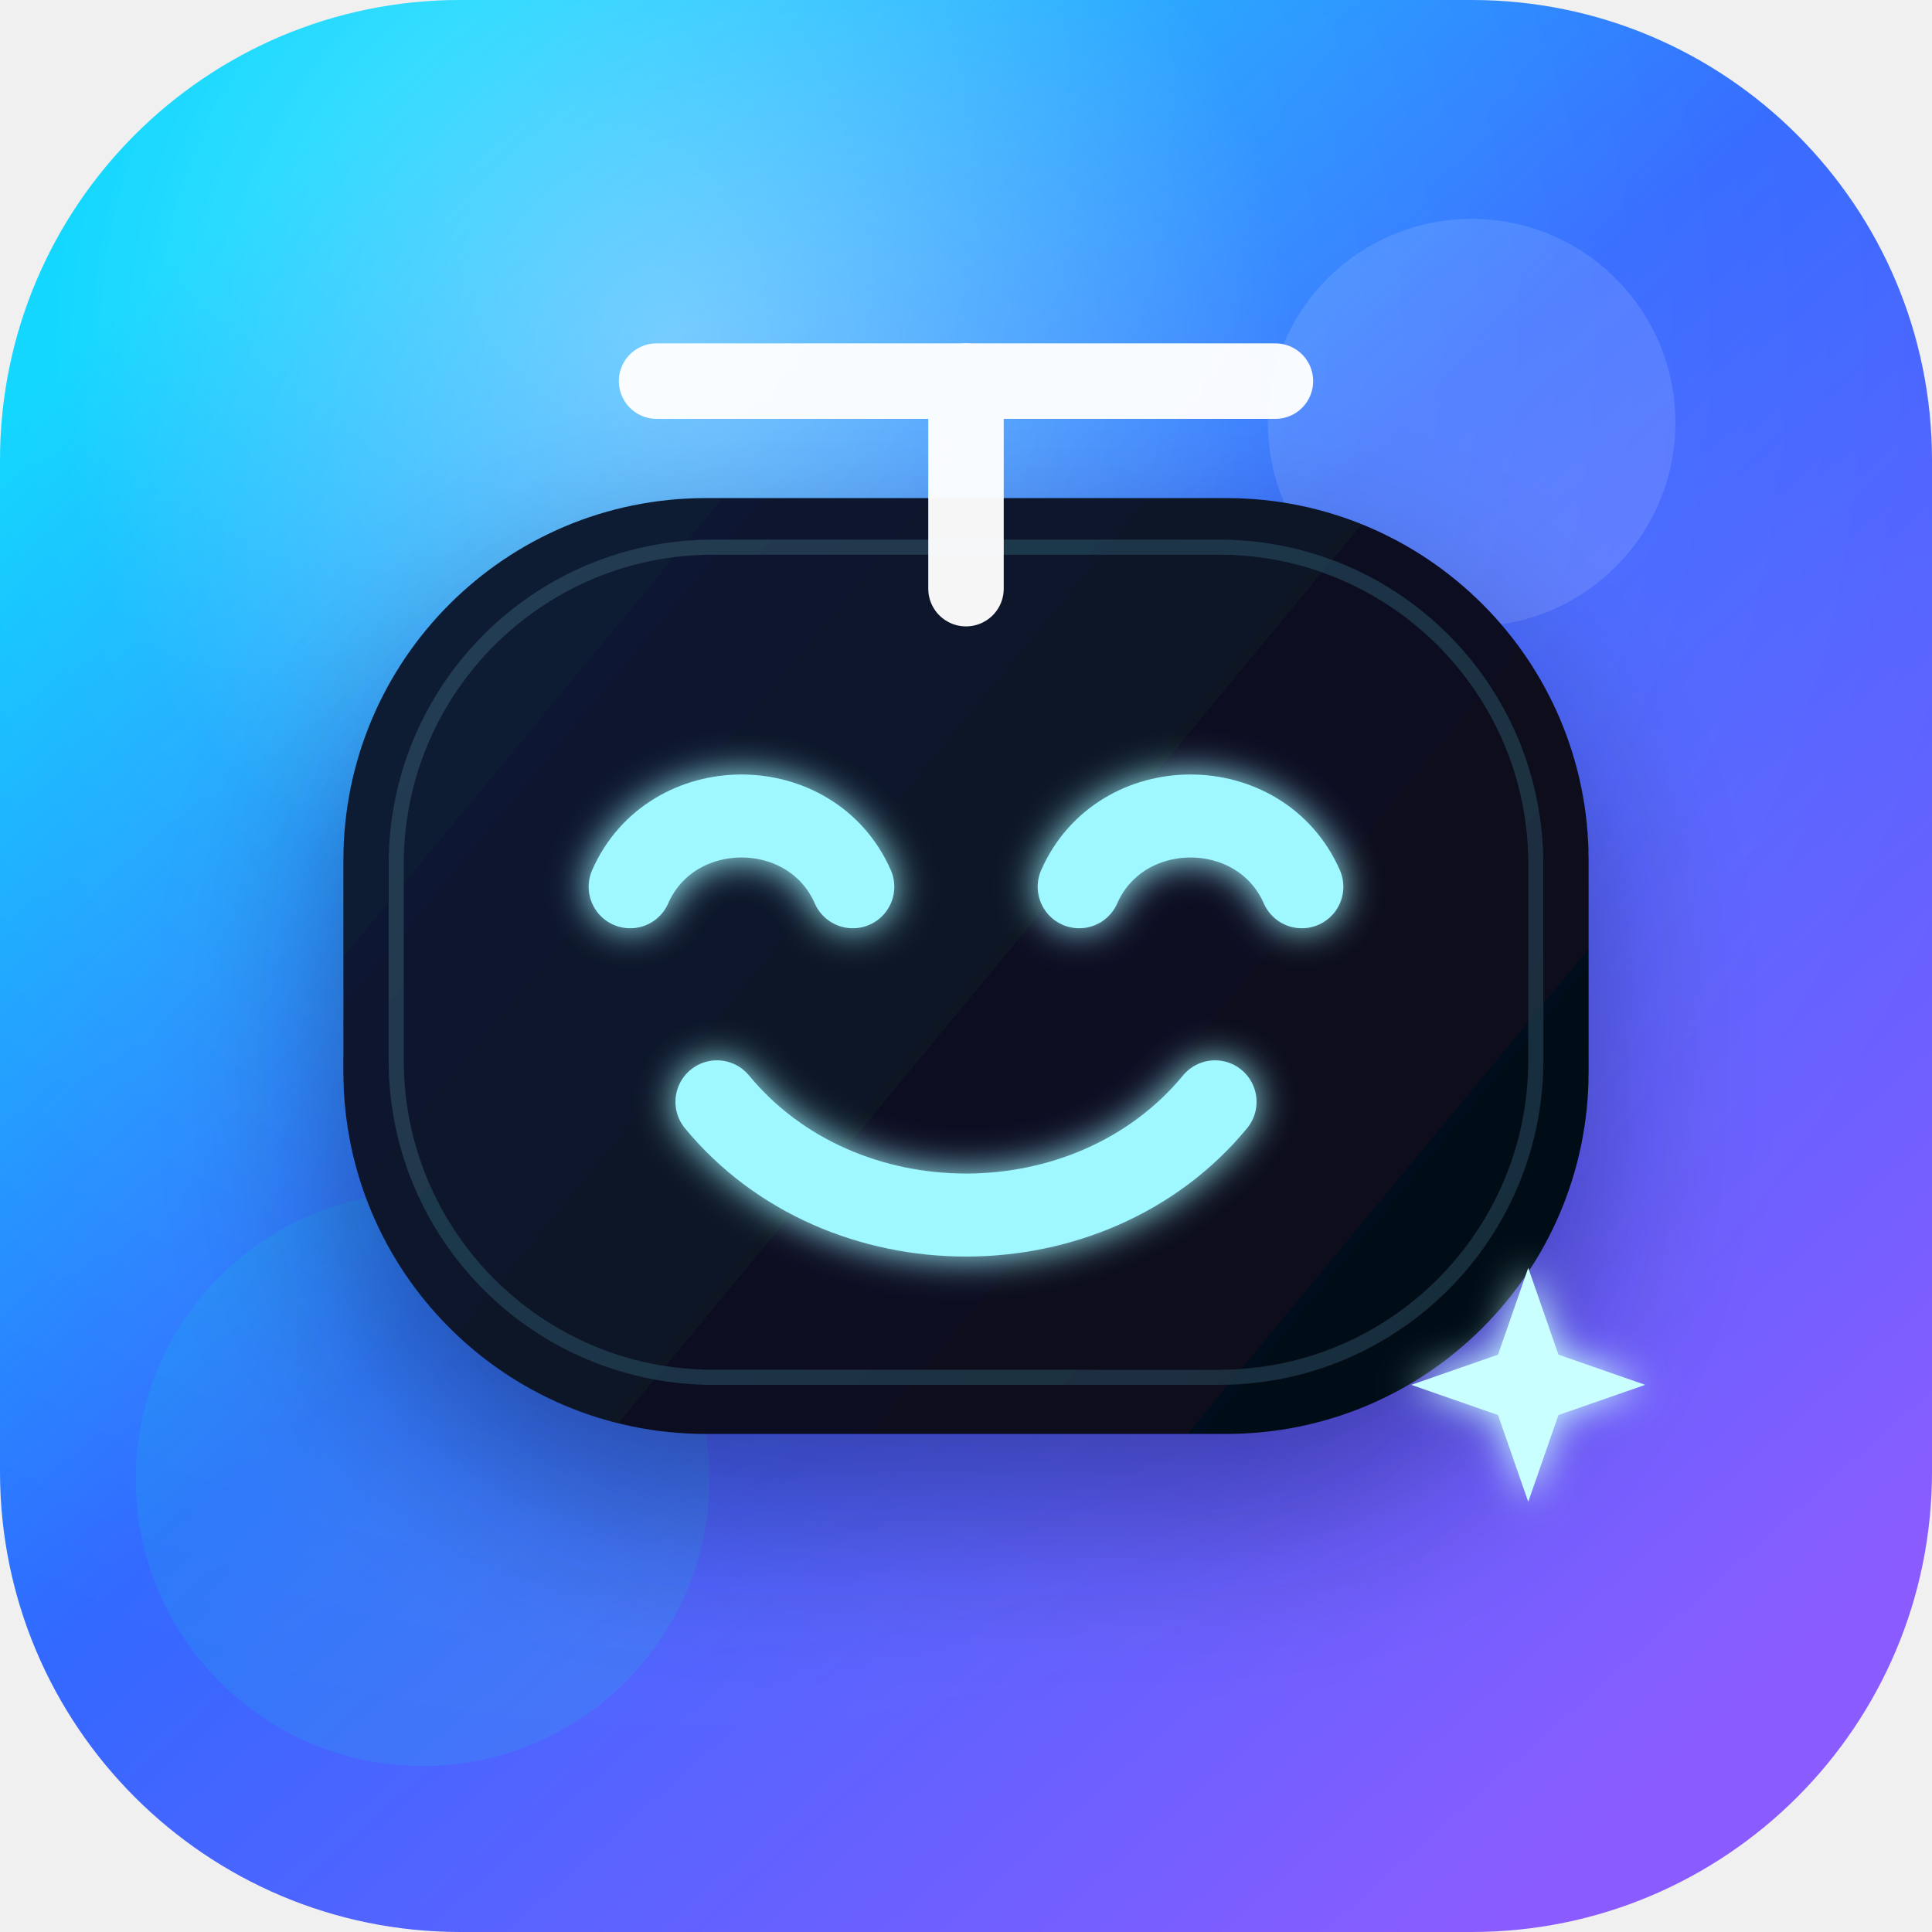
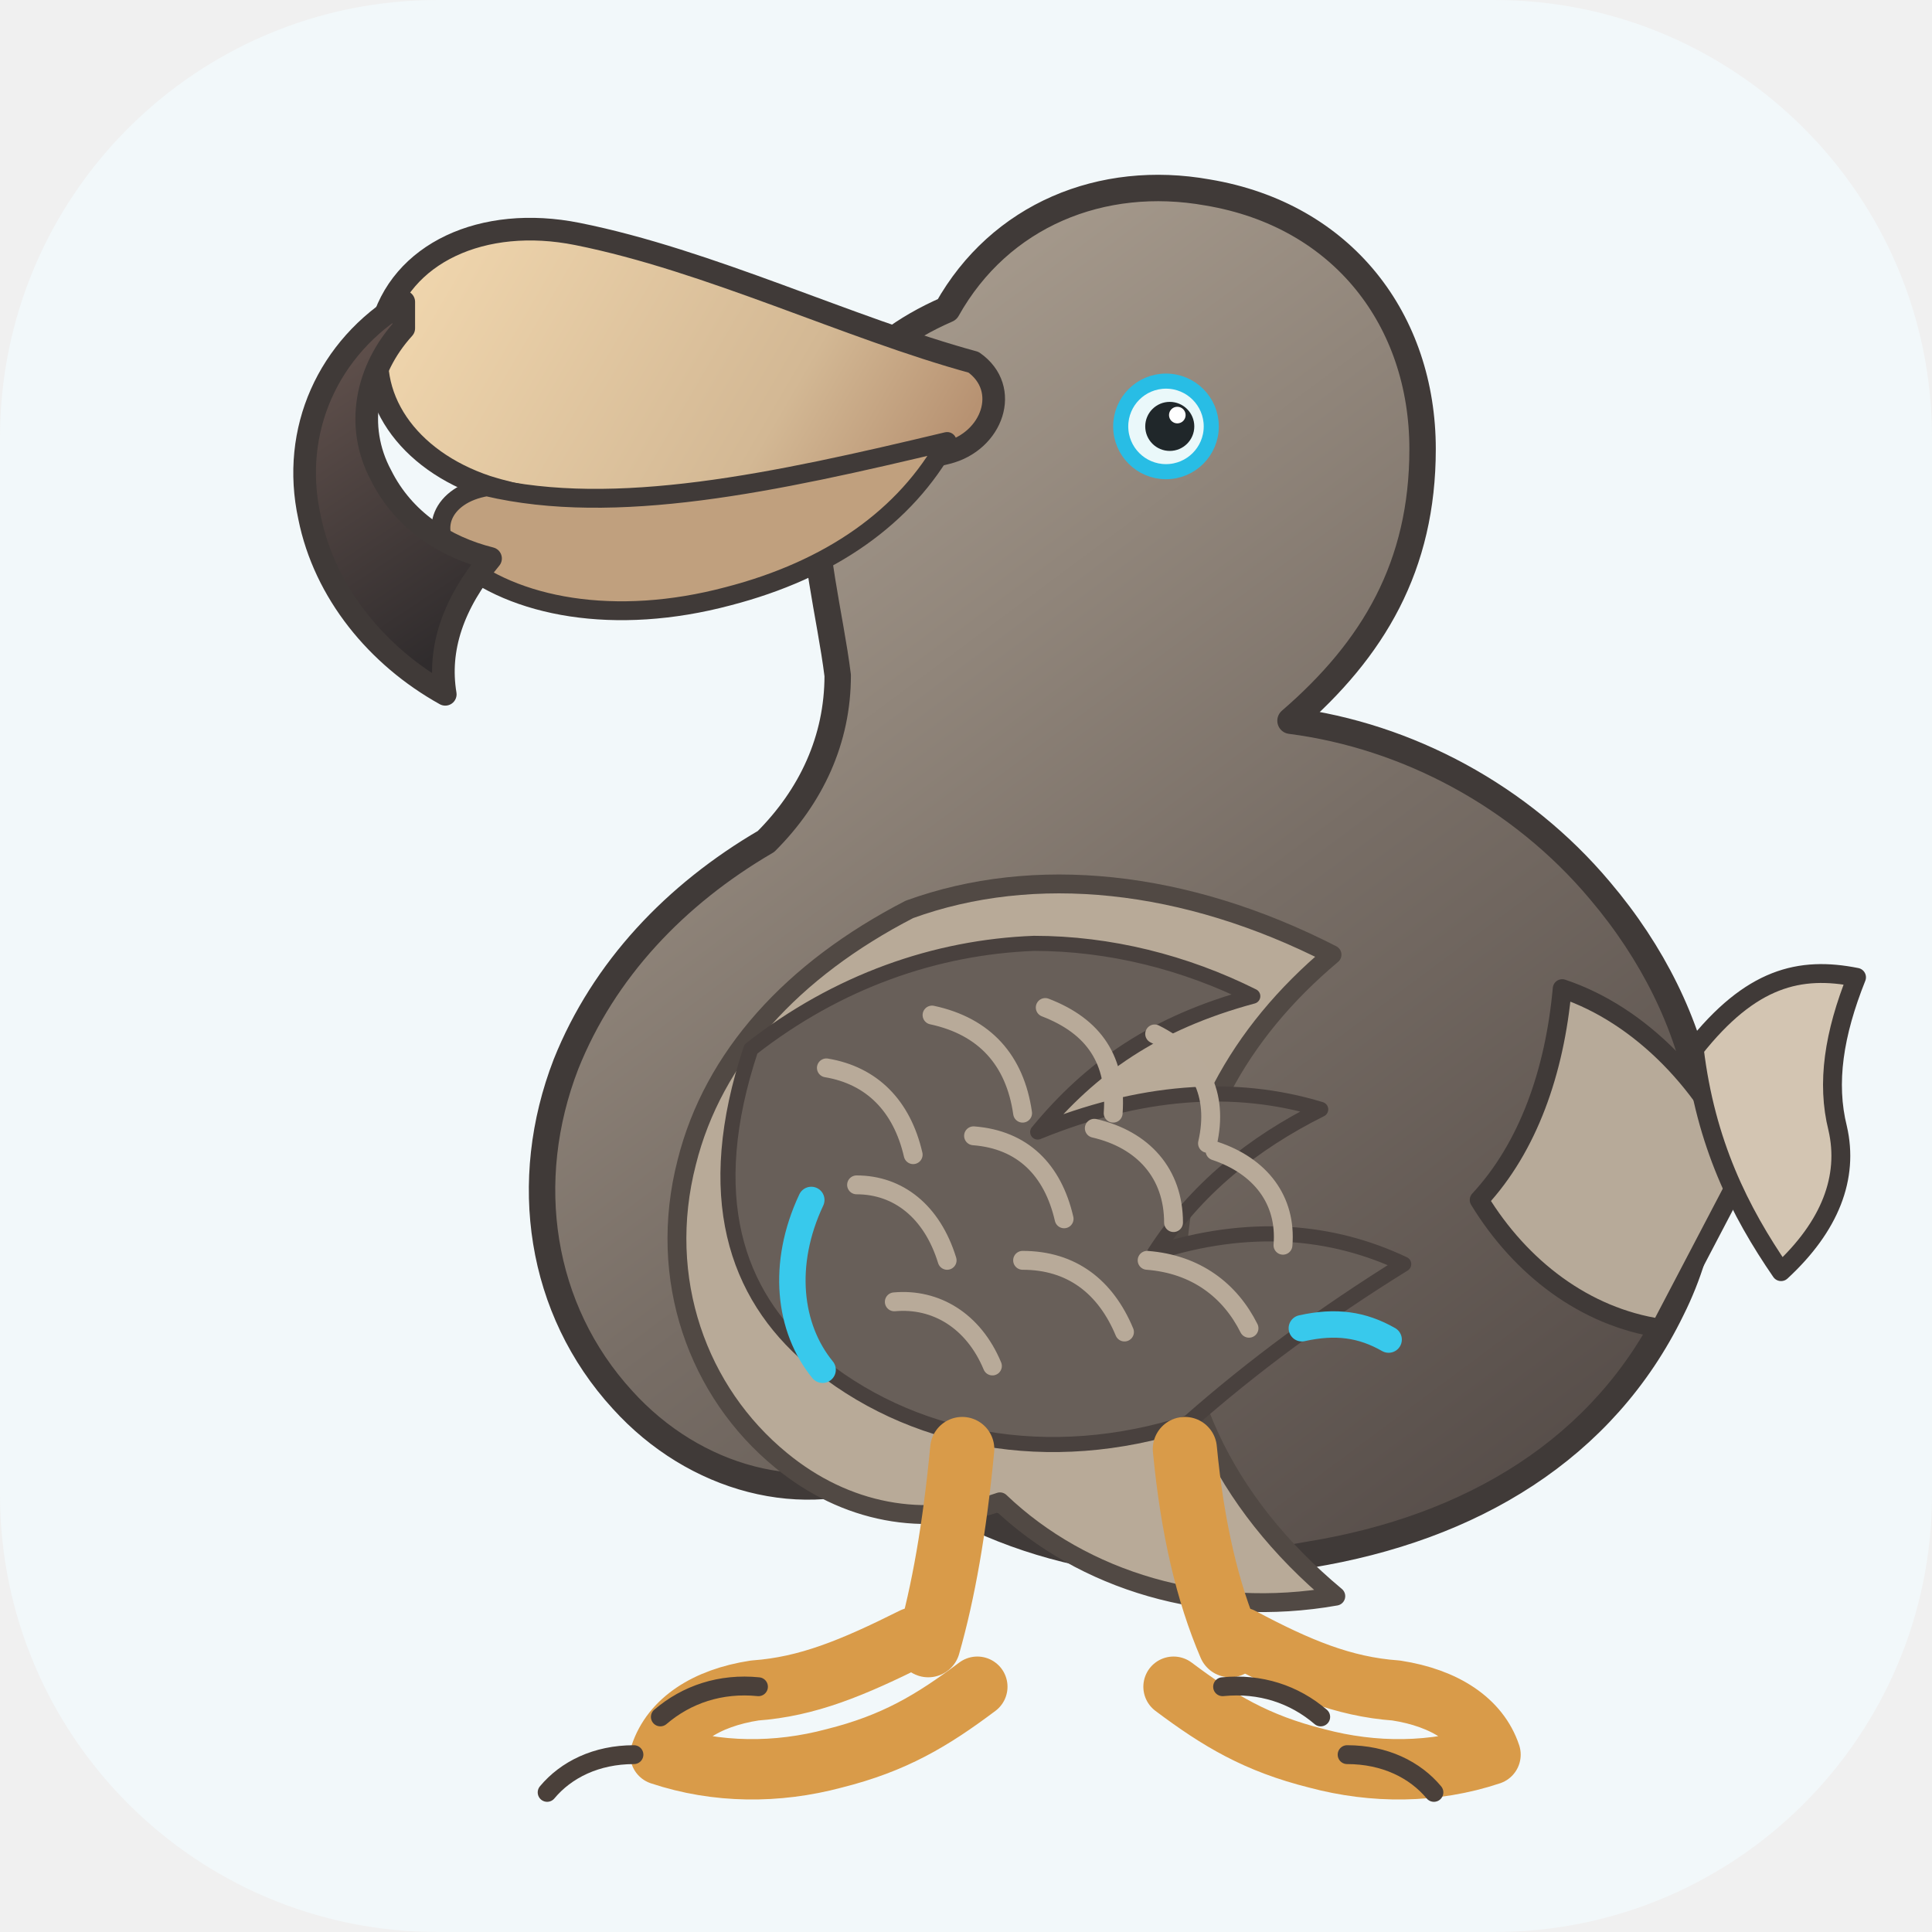
- <svg xmlns="http://www.w3.org/2000/svg" viewBox="0 0 512 512" role="img" aria-label="TODO AI app icon">
+ <svg xmlns="http://www.w3.org/2000/svg" viewBox="0 0 512 512" role="img" aria-labelledby="title">
  <defs>
-     <linearGradient id="bg" x1="70" y1="48" x2="444" y2="468" gradientUnits="userSpaceOnUse">
-       <stop offset="0" stop-color="#00d4ff" />
-       <stop offset=".45" stop-color="#3268ff" />
-       <stop offset="1" stop-color="#8a5cff" />
+     <linearGradient id="body" x1="181" y1="89" x2="405" y2="390" gradientUnits="userSpaceOnUse">
+       <stop stop-color="#A99D8F" />
+       <stop offset=".52" stop-color="#786E66" />
+       <stop offset="1" stop-color="#554C48" />
    </linearGradient>
-     <radialGradient id="shine" cx="35%" cy="18%" r="72%">
-       <stop offset="0" stop-color="#ffffff" stop-opacity=".42" />
-       <stop offset=".44" stop-color="#ffffff" stop-opacity=".08" />
-       <stop offset="1" stop-color="#ffffff" stop-opacity="0" />
-     </radialGradient>
-     <linearGradient id="face" x1="126" y1="145" x2="386" y2="360" gradientUnits="userSpaceOnUse">
-       <stop offset="0" stop-color="#111c34" />
-       <stop offset="1" stop-color="#050816" />
+     <linearGradient id="beak" x1="77" y1="73" x2="214" y2="153" gradientUnits="userSpaceOnUse">
+       <stop stop-color="#F3D9B0" />
+       <stop offset=".72" stop-color="#D3B894" />
+       <stop offset="1" stop-color="#B79272" />
    </linearGradient>
-     <filter id="softShadow" x="-30%" y="-30%" width="160%" height="160%">
-       <feDropShadow dx="0" dy="22" stdDeviation="22" flood-color="#061131" flood-opacity=".38" />
-     </filter>
-     <filter id="glow" x="-80%" y="-80%" width="260%" height="260%">
-       <feGaussianBlur stdDeviation="5" result="blur" />
-       <feMerge>
-         <feMergeNode in="blur" />
-         <feMergeNode in="SourceGraphic" />
-       </feMerge>
-     </filter>
+     <linearGradient id="billTip" x1="65" y1="84" x2="115" y2="160" gradientUnits="userSpaceOnUse">
+       <stop stop-color="#65544F" />
+       <stop offset="1" stop-color="#302C2D" />
+     </linearGradient>
  </defs>
-   <rect width="512" height="512" rx="122" fill="url(#bg)" />
-   <rect width="512" height="512" rx="122" fill="url(#shine)" />
-   <circle cx="390" cy="112" r="54" fill="#ffffff" opacity=".12" />
-   <circle cx="112" cy="392" r="76" fill="#00f0d0" opacity=".12" />
-   <g filter="url(#softShadow)">
-     <rect x="91" y="132" width="330" height="248" rx="96" fill="url(#face)" />
-     <rect x="105" y="145" width="302" height="220" rx="84" fill="none" stroke="#7deaff" stroke-opacity=".16" stroke-width="4" />
-   </g>
-   <g filter="url(#glow)" fill="none" stroke="#9ff7ff" stroke-width="22" stroke-linecap="round">
-     <path d="M167 235c11-25 48-25 59 0" />
-     <path d="M286 235c11-25 48-25 59 0" />
-     <path d="M190 292c33 40 99 40 132 0" />
-   </g>
-   <g opacity=".96">
-     <path d="M174 101h164" stroke="#ffffff" stroke-width="20" stroke-linecap="round" />
-     <path d="M256 101v55" stroke="#ffffff" stroke-width="20" stroke-linecap="round" />
-   </g>
-   <g transform="translate(374 336)" filter="url(#glow)">
-     <path d="M31 0l8 23 23 8-23 8-8 23-8-23-23-8 23-8z" fill="#caffff" />
+   <rect width="512" height="512" rx="116" fill="#F2F8FA" />
+   <g transform="translate(16 4)">
+     <path d="M235 78c14-25 41-36 69-31 36 6 57 34 57 68 0 31-13 53-35 72 31 4 61 20 82 45 28 33 37 75 19 111-18 37-53 58-96 65-43 8-83-2-110-23-24 11-53 3-72-18-22-24-27-58-15-89 10-25 29-45 53-59 12-12 19-27 19-44-2-16-7-34-6-51 0-19 12-36 35-46Z" fill="url(#body)" stroke="#403A38" stroke-width="7" stroke-linecap="round" stroke-linejoin="round" />
+     <path d="M225 237c-31 16-52 39-59 67-8 31 3 61 25 79 17 14 38 18 58 11 22 21 55 31 89 25-30-25-45-57-42-91 2-32 16-58 41-79-39-20-79-24-112-12Z" fill="#B8AA98" stroke="#514944" stroke-width="5" stroke-linejoin="round" />
+     <path d="M398 258c21 7 39 26 48 48l-22 42c-20-3-37-16-48-34 13-14 20-34 22-56Z" fill="#B7AA99" stroke="#403A38" stroke-width="5" stroke-linejoin="round" />
+     <path d="M433 274c15-19 28-22 43-19-6 15-8 28-5 40 3 13-2 26-15 38-11-16-20-34-23-59Z" fill="#D3C5B2" stroke="#403A38" stroke-width="5" stroke-linejoin="round" />
+     <path d="M242 92c-33-9-70-27-105-34-25-5-47 5-52 25-5 18 7 35 28 42 35 11 78 2 122-9 12-3 17-17 7-24Z" fill="url(#beak)" stroke="#403A38" stroke-width="6" stroke-linejoin="round" />
+     <path d="M113 125c34 8 76-1 122-12-11 20-31 34-58 41-30 8-57 3-72-10-8-7-4-17 8-19Z" fill="#C0A07E" stroke="#403A38" stroke-width="5" stroke-linejoin="round" />
+     <path d="M91 83c-10 11-13 26-6 39 6 12 17 19 29 22-10 12-14 24-12 36-18-10-32-27-36-47-5-23 5-45 25-57Z" fill="url(#billTip)" stroke="#403A38" stroke-width="6" stroke-linejoin="round" />
+     <path d="M183 274c23-18 49-27 75-28 20 0 40 5 58 14-26 7-43 19-57 36 27-11 52-13 75-6-18 9-33 21-44 38 25-8 47-6 66 3-21 13-40 27-57 42-37 12-74 5-100-17-20-17-29-43-16-82Z" fill="#685F59" stroke="#49413E" stroke-width="4" stroke-linejoin="round" />
+     <g fill="none" stroke="#B8AA99" stroke-width="5" stroke-linecap="round">
+       <path d="M203 279c12 2 20 10 23 23m5-37c14 3 22 12 24 26m6-28c13 5 19 14 18 28m11-21c12 6 17 16 14 29m-93 11c11 0 20 7 24 20m7-33c13 1 21 9 24 22m8-24c13 3 21 12 21 25m11-19c12 4 19 13 18 25m-103 15c11-1 21 5 26 17m8-28c13 0 22 7 27 19m6-19c13 1 22 8 27 18" />
+     </g>
+     <path d="M239 380c-2 21-5 38-9 52m68-52c2 21 6 38 12 52" fill="none" stroke="#D99B49" stroke-width="17" stroke-linecap="round" />
+     <path d="M226 430c-16 8-28 13-42 14-13 2-22 8-25 17 15 5 31 5 46 1 16-4 26-10 38-19m70-13c15 8 27 13 41 14 13 2 22 8 25 17-15 5-31 5-46 1-16-4-26-10-38-19" fill="none" stroke="#D99B49" stroke-width="16" stroke-linecap="round" stroke-linejoin="round" />
+     <path d="M185 443c-10-1-19 2-26 8m-7 10c-10 0-18 4-23 10m179-28c10-1 19 2 26 8m7 10c10 0 18 4 23 10" fill="none" stroke="#4A403A" stroke-width="5" stroke-linecap="round" />
+     <circle cx="293" cy="109" r="12" fill="#EAF8FA" stroke="#28BDE5" stroke-width="4" />
+     <circle cx="294" cy="109" r="6.5" fill="#20272A" />
+     <circle cx="296" cy="106" r="2.2" fill="#FFFFFF" />
+     <path d="M199 314c-8 17-6 34 3 45m127-11c9-2 16-1 23 3" fill="none" stroke="#38C9EC" stroke-linecap="round" stroke-width="7" />
  </g>
</svg>
